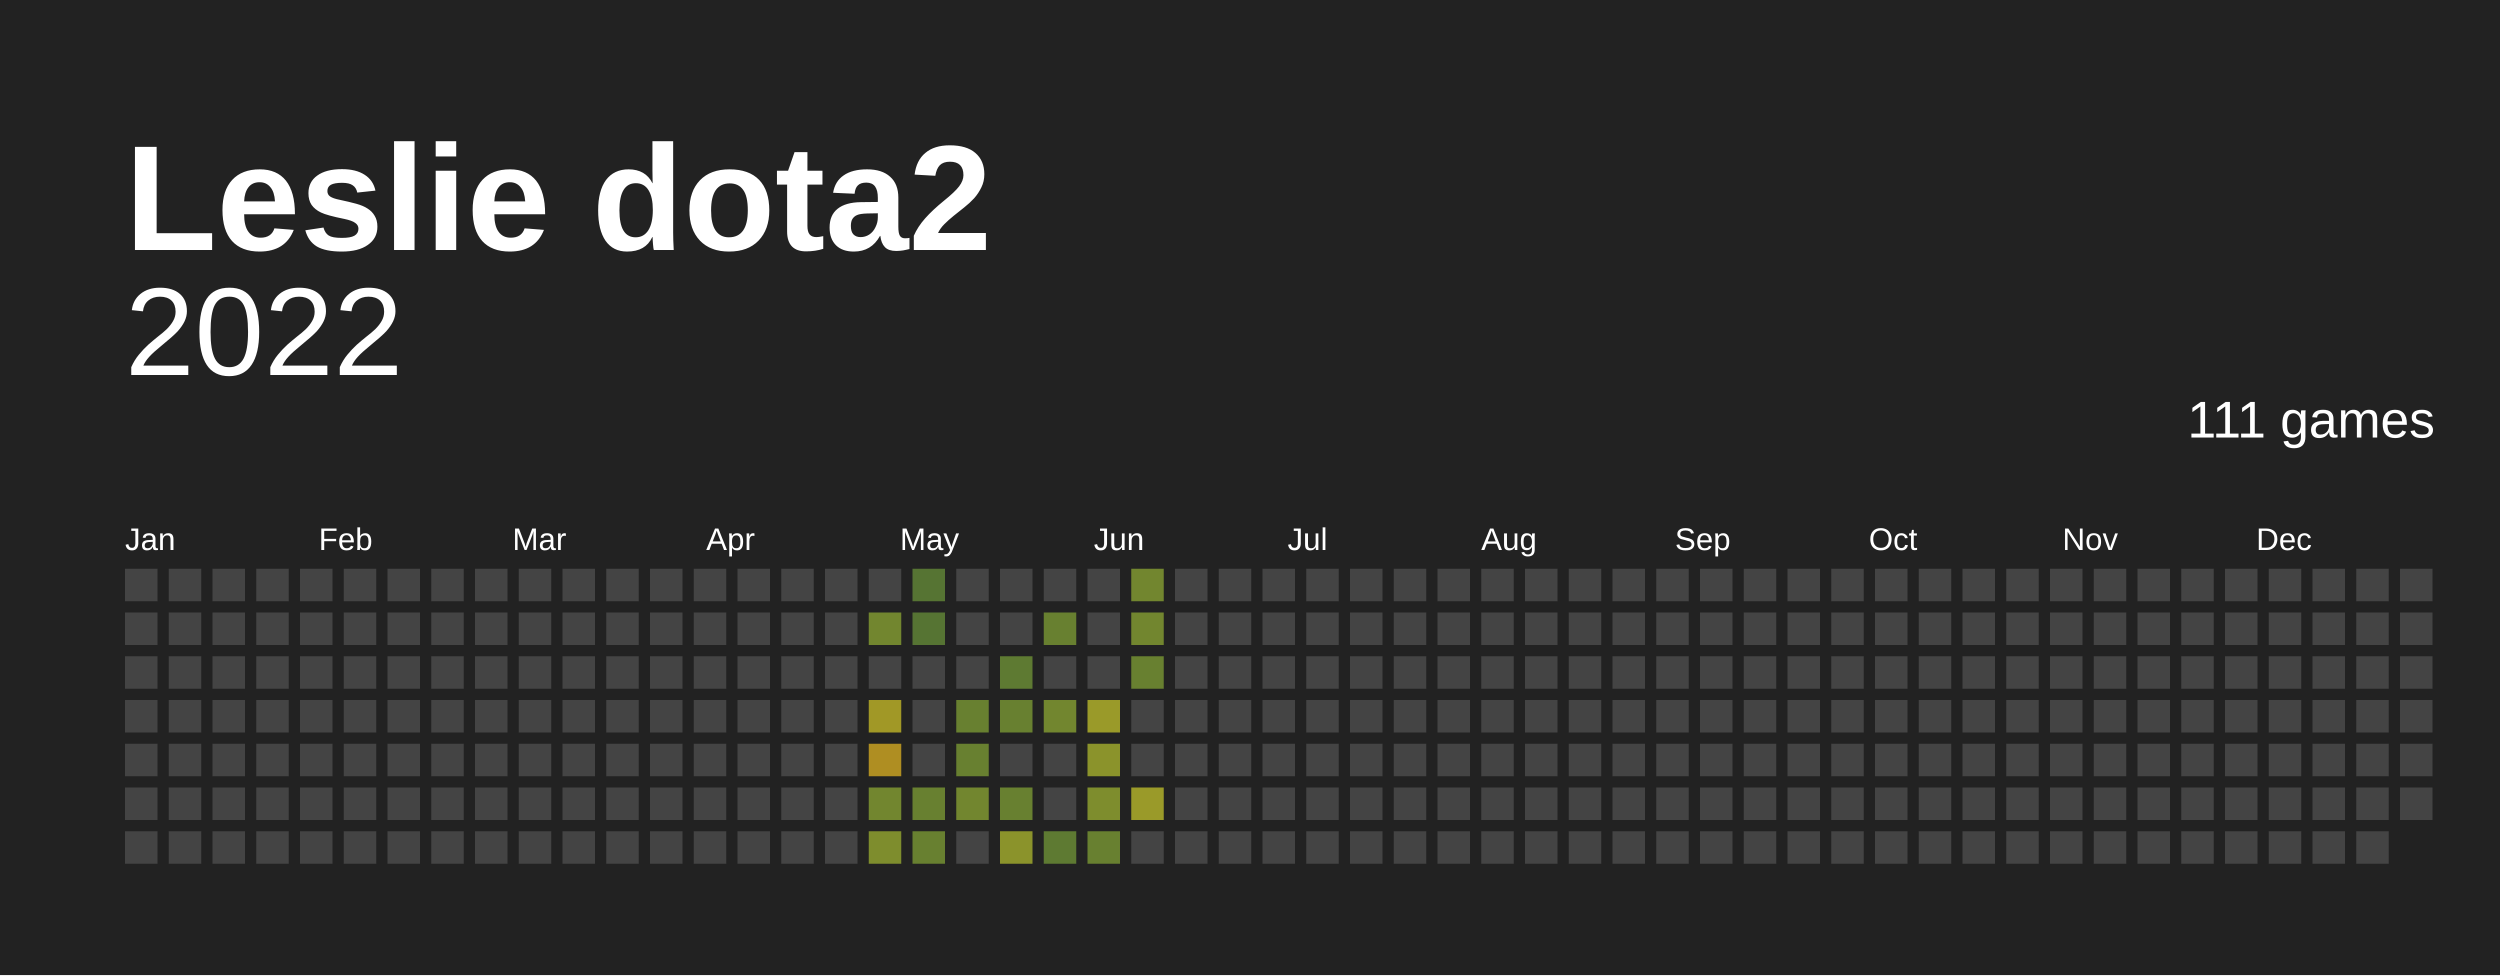
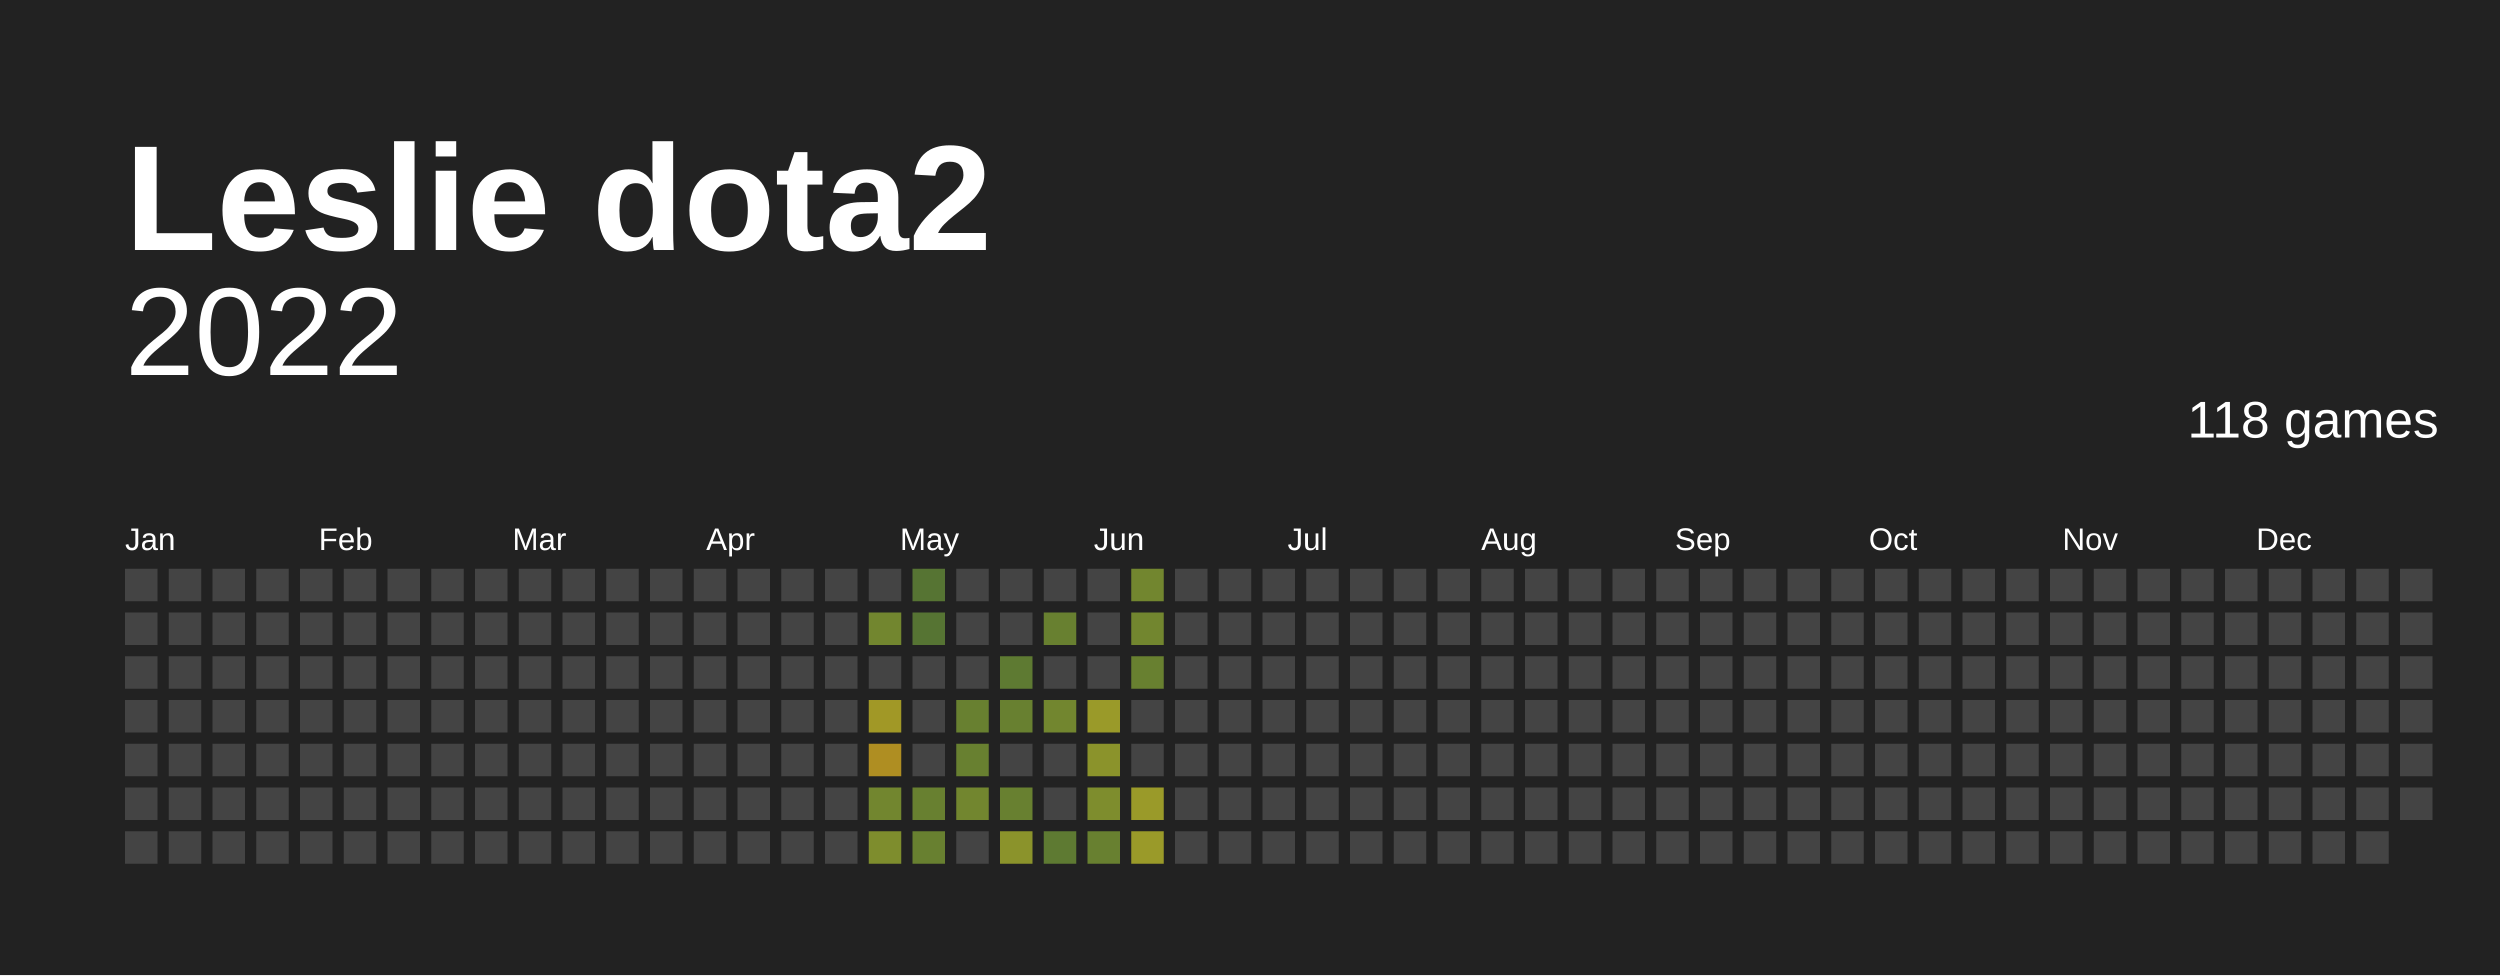
<svg xmlns="http://www.w3.org/2000/svg" baseProfile="full" height="78mm" version="1.1" viewBox="0,0,200,78" width="200mm">
  <defs />
  <rect fill="#222222" height="78" width="200" x="0" y="0" />
  <text fill="#FFFFFF" style="font-size:12px; font-family:Arial; font-weight:bold;" x="10" y="20">Leslie dota2</text>
  <text alignment-baseline="hanging" fill="#FFFFFF" style="font-size:10.0px; font-family:Arial;" x="10" y="30">2022</text>
-   <text alignment-baseline="hanging" fill="#FFFFFF" style="font-size:4.125px; font-family:Arial;" x="175" y="35">111 games</text>
+   <text alignment-baseline="hanging" fill="#FFFFFF" style="font-size:4.125px; font-family:Arial;" x="175" y="35">118 games</text>
  <text fill="#FFFFFF" style="font-size:2.5px; font-family:Arial" x="10.0" y="44">Jan</text>
  <text fill="#FFFFFF" style="font-size:2.5px; font-family:Arial" x="25.5" y="44">Feb</text>
  <text fill="#FFFFFF" style="font-size:2.5px; font-family:Arial" x="41.0" y="44">Mar</text>
  <text fill="#FFFFFF" style="font-size:2.5px; font-family:Arial" x="56.5" y="44">Apr</text>
  <text fill="#FFFFFF" style="font-size:2.5px; font-family:Arial" x="72.0" y="44">May</text>
  <text fill="#FFFFFF" style="font-size:2.5px; font-family:Arial" x="87.5" y="44">Jun</text>
  <text fill="#FFFFFF" style="font-size:2.5px; font-family:Arial" x="103.0" y="44">Jul</text>
  <text fill="#FFFFFF" style="font-size:2.5px; font-family:Arial" x="118.5" y="44">Aug</text>
  <text fill="#FFFFFF" style="font-size:2.5px; font-family:Arial" x="134.0" y="44">Sep</text>
  <text fill="#FFFFFF" style="font-size:2.5px; font-family:Arial" x="149.5" y="44">Oct</text>
  <text fill="#FFFFFF" style="font-size:2.5px; font-family:Arial" x="165.0" y="44">Nov</text>
  <text fill="#FFFFFF" style="font-size:2.5px; font-family:Arial" x="180.5" y="44">Dec</text>
  <rect fill="#444444" height="2.6" width="2.6" x="10.0" y="45.5" />
  <rect fill="#444444" height="2.6" width="2.6" x="10.0" y="49.0" />
  <rect fill="#444444" height="2.6" width="2.6" x="10.0" y="52.5" />
  <rect fill="#444444" height="2.6" width="2.6" x="10.0" y="56.0" />
  <rect fill="#444444" height="2.6" width="2.6" x="10.0" y="59.5" />
  <rect fill="#444444" height="2.6" width="2.6" x="10.0" y="63.0" />
  <rect fill="#444444" height="2.6" width="2.6" x="10.0" y="66.5" />
  <rect fill="#444444" height="2.6" width="2.6" x="13.5" y="45.5" />
  <rect fill="#444444" height="2.6" width="2.6" x="13.5" y="49.0" />
  <rect fill="#444444" height="2.6" width="2.6" x="13.5" y="52.5" />
  <rect fill="#444444" height="2.6" width="2.6" x="13.5" y="56.0" />
  <rect fill="#444444" height="2.6" width="2.6" x="13.5" y="59.5" />
  <rect fill="#444444" height="2.6" width="2.6" x="13.5" y="63.0" />
  <rect fill="#444444" height="2.6" width="2.6" x="13.5" y="66.5" />
  <rect fill="#444444" height="2.6" width="2.6" x="17.0" y="45.5" />
  <rect fill="#444444" height="2.6" width="2.6" x="17.0" y="49.0" />
  <rect fill="#444444" height="2.6" width="2.6" x="17.0" y="52.5" />
  <rect fill="#444444" height="2.6" width="2.6" x="17.0" y="56.0" />
  <rect fill="#444444" height="2.6" width="2.6" x="17.0" y="59.5" />
  <rect fill="#444444" height="2.6" width="2.6" x="17.0" y="63.0" />
  <rect fill="#444444" height="2.6" width="2.6" x="17.0" y="66.5" />
  <rect fill="#444444" height="2.6" width="2.6" x="20.5" y="45.5" />
  <rect fill="#444444" height="2.6" width="2.6" x="20.5" y="49.0" />
  <rect fill="#444444" height="2.6" width="2.6" x="20.5" y="52.5" />
  <rect fill="#444444" height="2.6" width="2.6" x="20.5" y="56.0" />
  <rect fill="#444444" height="2.6" width="2.6" x="20.5" y="59.5" />
  <rect fill="#444444" height="2.6" width="2.6" x="20.5" y="63.0" />
  <rect fill="#444444" height="2.6" width="2.6" x="20.5" y="66.5" />
  <rect fill="#444444" height="2.6" width="2.6" x="24.0" y="45.5" />
  <rect fill="#444444" height="2.6" width="2.6" x="24.0" y="49.0" />
  <rect fill="#444444" height="2.6" width="2.6" x="24.0" y="52.5" />
  <rect fill="#444444" height="2.6" width="2.6" x="24.0" y="56.0" />
  <rect fill="#444444" height="2.6" width="2.6" x="24.0" y="59.5" />
  <rect fill="#444444" height="2.6" width="2.6" x="24.0" y="63.0" />
  <rect fill="#444444" height="2.6" width="2.6" x="24.0" y="66.5" />
  <rect fill="#444444" height="2.6" width="2.6" x="27.5" y="45.5" />
  <rect fill="#444444" height="2.6" width="2.6" x="27.5" y="49.0" />
  <rect fill="#444444" height="2.6" width="2.6" x="27.5" y="52.5" />
  <rect fill="#444444" height="2.6" width="2.6" x="27.5" y="56.0" />
  <rect fill="#444444" height="2.6" width="2.6" x="27.5" y="59.5" />
  <rect fill="#444444" height="2.6" width="2.6" x="27.5" y="63.0" />
  <rect fill="#444444" height="2.6" width="2.6" x="27.5" y="66.5" />
  <rect fill="#444444" height="2.6" width="2.6" x="31.0" y="45.5" />
  <rect fill="#444444" height="2.6" width="2.6" x="31.0" y="49.0" />
  <rect fill="#444444" height="2.6" width="2.6" x="31.0" y="52.5" />
  <rect fill="#444444" height="2.6" width="2.6" x="31.0" y="56.0" />
  <rect fill="#444444" height="2.6" width="2.6" x="31.0" y="59.5" />
  <rect fill="#444444" height="2.6" width="2.6" x="31.0" y="63.0" />
  <rect fill="#444444" height="2.6" width="2.6" x="31.0" y="66.5" />
  <rect fill="#444444" height="2.6" width="2.6" x="34.5" y="45.5" />
  <rect fill="#444444" height="2.6" width="2.6" x="34.5" y="49.0" />
  <rect fill="#444444" height="2.6" width="2.6" x="34.5" y="52.5" />
  <rect fill="#444444" height="2.6" width="2.6" x="34.5" y="56.0" />
  <rect fill="#444444" height="2.6" width="2.6" x="34.5" y="59.5" />
  <rect fill="#444444" height="2.6" width="2.6" x="34.5" y="63.0" />
  <rect fill="#444444" height="2.6" width="2.6" x="34.5" y="66.5" />
  <rect fill="#444444" height="2.6" width="2.6" x="38.0" y="45.5" />
  <rect fill="#444444" height="2.6" width="2.6" x="38.0" y="49.0" />
  <rect fill="#444444" height="2.6" width="2.6" x="38.0" y="52.5" />
  <rect fill="#444444" height="2.6" width="2.6" x="38.0" y="56.0" />
  <rect fill="#444444" height="2.6" width="2.6" x="38.0" y="59.5" />
  <rect fill="#444444" height="2.6" width="2.6" x="38.0" y="63.0" />
  <rect fill="#444444" height="2.6" width="2.6" x="38.0" y="66.5" />
  <rect fill="#444444" height="2.6" width="2.6" x="41.5" y="45.5" />
  <rect fill="#444444" height="2.6" width="2.6" x="41.5" y="49.0" />
  <rect fill="#444444" height="2.6" width="2.6" x="41.5" y="52.5" />
  <rect fill="#444444" height="2.6" width="2.6" x="41.5" y="56.0" />
  <rect fill="#444444" height="2.6" width="2.6" x="41.5" y="59.5" />
  <rect fill="#444444" height="2.6" width="2.6" x="41.5" y="63.0" />
  <rect fill="#444444" height="2.6" width="2.6" x="41.5" y="66.5" />
  <rect fill="#444444" height="2.6" width="2.6" x="45.0" y="45.5" />
  <rect fill="#444444" height="2.6" width="2.6" x="45.0" y="49.0" />
  <rect fill="#444444" height="2.6" width="2.6" x="45.0" y="52.5" />
  <rect fill="#444444" height="2.6" width="2.6" x="45.0" y="56.0" />
  <rect fill="#444444" height="2.6" width="2.6" x="45.0" y="59.5" />
  <rect fill="#444444" height="2.6" width="2.6" x="45.0" y="63.0" />
  <rect fill="#444444" height="2.6" width="2.6" x="45.0" y="66.5" />
  <rect fill="#444444" height="2.6" width="2.6" x="48.5" y="45.5" />
  <rect fill="#444444" height="2.6" width="2.6" x="48.5" y="49.0" />
  <rect fill="#444444" height="2.6" width="2.6" x="48.5" y="52.5" />
  <rect fill="#444444" height="2.6" width="2.6" x="48.5" y="56.0" />
  <rect fill="#444444" height="2.6" width="2.6" x="48.5" y="59.5" />
  <rect fill="#444444" height="2.6" width="2.6" x="48.5" y="63.0" />
  <rect fill="#444444" height="2.6" width="2.6" x="48.5" y="66.5" />
  <rect fill="#444444" height="2.6" width="2.6" x="52.0" y="45.5" />
  <rect fill="#444444" height="2.6" width="2.6" x="52.0" y="49.0" />
  <rect fill="#444444" height="2.6" width="2.6" x="52.0" y="52.5" />
  <rect fill="#444444" height="2.6" width="2.6" x="52.0" y="56.0" />
  <rect fill="#444444" height="2.6" width="2.6" x="52.0" y="59.5" />
  <rect fill="#444444" height="2.6" width="2.6" x="52.0" y="63.0" />
  <rect fill="#444444" height="2.6" width="2.6" x="52.0" y="66.5" />
  <rect fill="#444444" height="2.6" width="2.6" x="55.5" y="45.5" />
  <rect fill="#444444" height="2.6" width="2.6" x="55.5" y="49.0" />
  <rect fill="#444444" height="2.6" width="2.6" x="55.5" y="52.5" />
  <rect fill="#444444" height="2.6" width="2.6" x="55.5" y="56.0" />
  <rect fill="#444444" height="2.6" width="2.6" x="55.5" y="59.5" />
  <rect fill="#444444" height="2.6" width="2.6" x="55.5" y="63.0" />
  <rect fill="#444444" height="2.6" width="2.6" x="55.5" y="66.5" />
  <rect fill="#444444" height="2.6" width="2.6" x="59.0" y="45.5" />
  <rect fill="#444444" height="2.6" width="2.6" x="59.0" y="49.0" />
  <rect fill="#444444" height="2.6" width="2.6" x="59.0" y="52.5" />
  <rect fill="#444444" height="2.6" width="2.6" x="59.0" y="56.0" />
  <rect fill="#444444" height="2.6" width="2.6" x="59.0" y="59.5" />
  <rect fill="#444444" height="2.6" width="2.6" x="59.0" y="63.0" />
  <rect fill="#444444" height="2.6" width="2.6" x="59.0" y="66.5" />
  <rect fill="#444444" height="2.6" width="2.6" x="62.5" y="45.5" />
  <rect fill="#444444" height="2.6" width="2.6" x="62.5" y="49.0" />
  <rect fill="#444444" height="2.6" width="2.6" x="62.5" y="52.5" />
  <rect fill="#444444" height="2.6" width="2.6" x="62.5" y="56.0" />
  <rect fill="#444444" height="2.6" width="2.6" x="62.5" y="59.5" />
  <rect fill="#444444" height="2.6" width="2.6" x="62.5" y="63.0" />
  <rect fill="#444444" height="2.6" width="2.6" x="62.5" y="66.5" />
  <rect fill="#444444" height="2.6" width="2.6" x="66.0" y="45.5" />
  <rect fill="#444444" height="2.6" width="2.6" x="66.0" y="49.0" />
  <rect fill="#444444" height="2.6" width="2.6" x="66.0" y="52.5" />
  <rect fill="#444444" height="2.6" width="2.6" x="66.0" y="56.0" />
  <rect fill="#444444" height="2.6" width="2.6" x="66.0" y="59.5" />
  <rect fill="#444444" height="2.6" width="2.6" x="66.0" y="63.0" />
  <rect fill="#444444" height="2.6" width="2.6" x="66.0" y="66.5" />
  <rect fill="#444444" height="2.6" width="2.6" x="69.5" y="45.5" />
  <rect fill="#72862f" height="2.6" width="2.6" x="69.5" y="49.0" />
  <rect fill="#444444" height="2.6" width="2.6" x="69.5" y="52.5" />
  <rect fill="#a19826" height="2.6" width="2.6" x="69.5" y="56.0" />
  <rect fill="#af8e22" height="2.6" width="2.6" x="69.5" y="59.5" />
  <rect fill="#72862f" height="2.6" width="2.6" x="69.5" y="63.0" />
  <rect fill="#7e8d2d" height="2.6" width="2.6" x="69.5" y="66.5" />
  <rect fill="#567433" height="2.6" width="2.6" x="73.0" y="45.5" />
  <rect fill="#567433" height="2.6" width="2.6" x="73.0" y="49.0" />
  <rect fill="#444444" height="2.6" width="2.6" x="73.0" y="52.5" />
  <rect fill="#444444" height="2.6" width="2.6" x="73.0" y="56.0" />
  <rect fill="#444444" height="2.6" width="2.6" x="73.0" y="59.5" />
  <rect fill="#688030" height="2.6" width="2.6" x="73.0" y="63.0" />
  <rect fill="#688030" height="2.6" width="2.6" x="73.0" y="66.5" />
  <rect fill="#444444" height="2.6" width="2.6" x="76.5" y="45.5" />
  <rect fill="#444444" height="2.6" width="2.6" x="76.5" y="49.0" />
  <rect fill="#444444" height="2.6" width="2.6" x="76.5" y="52.5" />
  <rect fill="#688030" height="2.6" width="2.6" x="76.5" y="56.0" />
  <rect fill="#688030" height="2.6" width="2.6" x="76.5" y="59.5" />
  <rect fill="#72862f" height="2.6" width="2.6" x="76.5" y="63.0" />
  <rect fill="#444444" height="2.6" width="2.6" x="76.5" y="66.5" />
  <rect fill="#444444" height="2.6" width="2.6" x="80.0" y="45.5" />
  <rect fill="#444444" height="2.6" width="2.6" x="80.0" y="49.0" />
  <rect fill="#5e7a32" height="2.6" width="2.6" x="80.0" y="52.5" />
  <rect fill="#688030" height="2.6" width="2.6" x="80.0" y="56.0" />
  <rect fill="#444444" height="2.6" width="2.6" x="80.0" y="59.5" />
  <rect fill="#688030" height="2.6" width="2.6" x="80.0" y="63.0" />
  <rect fill="#8b932b" height="2.6" width="2.6" x="80.0" y="66.5" />
  <rect fill="#444444" height="2.6" width="2.6" x="83.5" y="45.5" />
  <rect fill="#688030" height="2.6" width="2.6" x="83.5" y="49.0" />
  <rect fill="#444444" height="2.6" width="2.6" x="83.5" y="52.5" />
  <rect fill="#72862f" height="2.6" width="2.6" x="83.5" y="56.0" />
  <rect fill="#444444" height="2.6" width="2.6" x="83.5" y="59.5" />
  <rect fill="#444444" height="2.6" width="2.6" x="83.5" y="63.0" />
  <rect fill="#5e7a32" height="2.6" width="2.6" x="83.5" y="66.5" />
  <rect fill="#444444" height="2.6" width="2.6" x="87.0" y="45.5" />
  <rect fill="#444444" height="2.6" width="2.6" x="87.0" y="49.0" />
  <rect fill="#444444" height="2.6" width="2.6" x="87.0" y="52.5" />
  <rect fill="#9a9a29" height="2.6" width="2.6" x="87.0" y="56.0" />
  <rect fill="#8b932b" height="2.6" width="2.6" x="87.0" y="59.5" />
  <rect fill="#7e8d2d" height="2.6" width="2.6" x="87.0" y="63.0" />
  <rect fill="#688030" height="2.6" width="2.6" x="87.0" y="66.5" />
  <rect fill="#72862f" height="2.6" width="2.6" x="90.5" y="45.5" />
  <rect fill="#72862f" height="2.6" width="2.6" x="90.5" y="49.0" />
  <rect fill="#688030" height="2.6" width="2.6" x="90.5" y="52.5" />
  <rect fill="#444444" height="2.6" width="2.6" x="90.5" y="56.0" />
  <rect fill="#444444" height="2.6" width="2.6" x="90.5" y="59.5" />
  <rect fill="#9a9a29" height="2.6" width="2.6" x="90.5" y="63.0" />
-   <rect fill="#444444" height="2.6" width="2.6" x="90.5" y="66.5" />
+   <rect fill="#9a9a29" height="2.6" width="2.6" x="90.5" y="66.5" />
  <rect fill="#444444" height="2.6" width="2.6" x="94.0" y="45.5" />
  <rect fill="#444444" height="2.6" width="2.6" x="94.0" y="49.0" />
  <rect fill="#444444" height="2.6" width="2.6" x="94.0" y="52.5" />
  <rect fill="#444444" height="2.6" width="2.6" x="94.0" y="56.0" />
  <rect fill="#444444" height="2.6" width="2.6" x="94.0" y="59.5" />
  <rect fill="#444444" height="2.6" width="2.6" x="94.0" y="63.0" />
  <rect fill="#444444" height="2.6" width="2.6" x="94.0" y="66.5" />
  <rect fill="#444444" height="2.6" width="2.6" x="97.5" y="45.5" />
  <rect fill="#444444" height="2.6" width="2.6" x="97.5" y="49.0" />
  <rect fill="#444444" height="2.6" width="2.6" x="97.5" y="52.5" />
  <rect fill="#444444" height="2.6" width="2.6" x="97.5" y="56.0" />
  <rect fill="#444444" height="2.6" width="2.6" x="97.5" y="59.5" />
  <rect fill="#444444" height="2.6" width="2.6" x="97.5" y="63.0" />
  <rect fill="#444444" height="2.6" width="2.6" x="97.5" y="66.5" />
  <rect fill="#444444" height="2.6" width="2.6" x="101.0" y="45.5" />
  <rect fill="#444444" height="2.6" width="2.6" x="101.0" y="49.0" />
  <rect fill="#444444" height="2.6" width="2.6" x="101.0" y="52.5" />
  <rect fill="#444444" height="2.6" width="2.6" x="101.0" y="56.0" />
  <rect fill="#444444" height="2.6" width="2.6" x="101.0" y="59.5" />
  <rect fill="#444444" height="2.6" width="2.6" x="101.0" y="63.0" />
  <rect fill="#444444" height="2.6" width="2.6" x="101.0" y="66.5" />
  <rect fill="#444444" height="2.6" width="2.6" x="104.5" y="45.5" />
  <rect fill="#444444" height="2.6" width="2.6" x="104.5" y="49.0" />
  <rect fill="#444444" height="2.6" width="2.6" x="104.5" y="52.5" />
  <rect fill="#444444" height="2.6" width="2.6" x="104.5" y="56.0" />
  <rect fill="#444444" height="2.6" width="2.6" x="104.5" y="59.5" />
  <rect fill="#444444" height="2.6" width="2.6" x="104.5" y="63.0" />
  <rect fill="#444444" height="2.6" width="2.6" x="104.5" y="66.5" />
  <rect fill="#444444" height="2.6" width="2.6" x="108.0" y="45.5" />
  <rect fill="#444444" height="2.6" width="2.6" x="108.0" y="49.0" />
  <rect fill="#444444" height="2.6" width="2.6" x="108.0" y="52.5" />
  <rect fill="#444444" height="2.6" width="2.6" x="108.0" y="56.0" />
  <rect fill="#444444" height="2.6" width="2.6" x="108.0" y="59.5" />
  <rect fill="#444444" height="2.6" width="2.6" x="108.0" y="63.0" />
  <rect fill="#444444" height="2.6" width="2.6" x="108.0" y="66.5" />
  <rect fill="#444444" height="2.6" width="2.6" x="111.5" y="45.5" />
  <rect fill="#444444" height="2.6" width="2.6" x="111.5" y="49.0" />
  <rect fill="#444444" height="2.6" width="2.6" x="111.5" y="52.5" />
  <rect fill="#444444" height="2.6" width="2.6" x="111.5" y="56.0" />
  <rect fill="#444444" height="2.6" width="2.6" x="111.5" y="59.5" />
  <rect fill="#444444" height="2.6" width="2.6" x="111.5" y="63.0" />
  <rect fill="#444444" height="2.6" width="2.6" x="111.5" y="66.5" />
  <rect fill="#444444" height="2.6" width="2.6" x="115.0" y="45.5" />
  <rect fill="#444444" height="2.6" width="2.6" x="115.0" y="49.0" />
  <rect fill="#444444" height="2.6" width="2.6" x="115.0" y="52.5" />
  <rect fill="#444444" height="2.6" width="2.6" x="115.0" y="56.0" />
  <rect fill="#444444" height="2.6" width="2.6" x="115.0" y="59.5" />
  <rect fill="#444444" height="2.6" width="2.6" x="115.0" y="63.0" />
  <rect fill="#444444" height="2.6" width="2.6" x="115.0" y="66.5" />
  <rect fill="#444444" height="2.6" width="2.6" x="118.5" y="45.5" />
  <rect fill="#444444" height="2.6" width="2.6" x="118.5" y="49.0" />
  <rect fill="#444444" height="2.6" width="2.6" x="118.5" y="52.5" />
  <rect fill="#444444" height="2.6" width="2.6" x="118.5" y="56.0" />
  <rect fill="#444444" height="2.6" width="2.6" x="118.5" y="59.5" />
  <rect fill="#444444" height="2.6" width="2.6" x="118.5" y="63.0" />
  <rect fill="#444444" height="2.6" width="2.6" x="118.5" y="66.5" />
  <rect fill="#444444" height="2.6" width="2.6" x="122.0" y="45.5" />
  <rect fill="#444444" height="2.6" width="2.6" x="122.0" y="49.0" />
  <rect fill="#444444" height="2.6" width="2.6" x="122.0" y="52.5" />
  <rect fill="#444444" height="2.6" width="2.6" x="122.0" y="56.0" />
  <rect fill="#444444" height="2.6" width="2.6" x="122.0" y="59.5" />
  <rect fill="#444444" height="2.6" width="2.6" x="122.0" y="63.0" />
  <rect fill="#444444" height="2.6" width="2.6" x="122.0" y="66.5" />
  <rect fill="#444444" height="2.6" width="2.6" x="125.5" y="45.5" />
  <rect fill="#444444" height="2.6" width="2.6" x="125.5" y="49.0" />
  <rect fill="#444444" height="2.6" width="2.6" x="125.5" y="52.5" />
  <rect fill="#444444" height="2.6" width="2.6" x="125.5" y="56.0" />
  <rect fill="#444444" height="2.6" width="2.6" x="125.5" y="59.5" />
  <rect fill="#444444" height="2.6" width="2.6" x="125.5" y="63.0" />
  <rect fill="#444444" height="2.6" width="2.6" x="125.5" y="66.5" />
  <rect fill="#444444" height="2.6" width="2.6" x="129.0" y="45.5" />
  <rect fill="#444444" height="2.6" width="2.6" x="129.0" y="49.0" />
  <rect fill="#444444" height="2.6" width="2.6" x="129.0" y="52.5" />
  <rect fill="#444444" height="2.6" width="2.6" x="129.0" y="56.0" />
  <rect fill="#444444" height="2.6" width="2.6" x="129.0" y="59.5" />
  <rect fill="#444444" height="2.6" width="2.6" x="129.0" y="63.0" />
  <rect fill="#444444" height="2.6" width="2.6" x="129.0" y="66.5" />
  <rect fill="#444444" height="2.6" width="2.6" x="132.5" y="45.5" />
  <rect fill="#444444" height="2.6" width="2.6" x="132.5" y="49.0" />
  <rect fill="#444444" height="2.6" width="2.6" x="132.5" y="52.5" />
  <rect fill="#444444" height="2.6" width="2.6" x="132.5" y="56.0" />
  <rect fill="#444444" height="2.6" width="2.6" x="132.5" y="59.5" />
  <rect fill="#444444" height="2.6" width="2.6" x="132.5" y="63.0" />
  <rect fill="#444444" height="2.6" width="2.6" x="132.5" y="66.5" />
  <rect fill="#444444" height="2.6" width="2.6" x="136.0" y="45.5" />
  <rect fill="#444444" height="2.6" width="2.6" x="136.0" y="49.0" />
  <rect fill="#444444" height="2.6" width="2.6" x="136.0" y="52.5" />
  <rect fill="#444444" height="2.6" width="2.6" x="136.0" y="56.0" />
  <rect fill="#444444" height="2.6" width="2.6" x="136.0" y="59.5" />
  <rect fill="#444444" height="2.6" width="2.6" x="136.0" y="63.0" />
  <rect fill="#444444" height="2.6" width="2.6" x="136.0" y="66.5" />
  <rect fill="#444444" height="2.6" width="2.6" x="139.5" y="45.5" />
  <rect fill="#444444" height="2.6" width="2.6" x="139.5" y="49.0" />
  <rect fill="#444444" height="2.6" width="2.6" x="139.5" y="52.5" />
  <rect fill="#444444" height="2.6" width="2.6" x="139.5" y="56.0" />
  <rect fill="#444444" height="2.6" width="2.6" x="139.5" y="59.5" />
  <rect fill="#444444" height="2.6" width="2.6" x="139.5" y="63.0" />
  <rect fill="#444444" height="2.6" width="2.6" x="139.5" y="66.5" />
  <rect fill="#444444" height="2.6" width="2.6" x="143.0" y="45.5" />
  <rect fill="#444444" height="2.6" width="2.6" x="143.0" y="49.0" />
  <rect fill="#444444" height="2.6" width="2.6" x="143.0" y="52.5" />
  <rect fill="#444444" height="2.6" width="2.6" x="143.0" y="56.0" />
  <rect fill="#444444" height="2.6" width="2.6" x="143.0" y="59.5" />
  <rect fill="#444444" height="2.6" width="2.6" x="143.0" y="63.0" />
  <rect fill="#444444" height="2.6" width="2.6" x="143.0" y="66.5" />
  <rect fill="#444444" height="2.6" width="2.6" x="146.5" y="45.5" />
  <rect fill="#444444" height="2.6" width="2.6" x="146.5" y="49.0" />
  <rect fill="#444444" height="2.6" width="2.6" x="146.5" y="52.5" />
  <rect fill="#444444" height="2.6" width="2.6" x="146.5" y="56.0" />
  <rect fill="#444444" height="2.6" width="2.6" x="146.5" y="59.5" />
  <rect fill="#444444" height="2.6" width="2.6" x="146.5" y="63.0" />
  <rect fill="#444444" height="2.6" width="2.6" x="146.5" y="66.5" />
  <rect fill="#444444" height="2.6" width="2.6" x="150.0" y="45.5" />
  <rect fill="#444444" height="2.6" width="2.6" x="150.0" y="49.0" />
  <rect fill="#444444" height="2.6" width="2.6" x="150.0" y="52.5" />
  <rect fill="#444444" height="2.6" width="2.6" x="150.0" y="56.0" />
  <rect fill="#444444" height="2.6" width="2.6" x="150.0" y="59.5" />
  <rect fill="#444444" height="2.6" width="2.6" x="150.0" y="63.0" />
  <rect fill="#444444" height="2.6" width="2.6" x="150.0" y="66.5" />
  <rect fill="#444444" height="2.6" width="2.6" x="153.5" y="45.5" />
  <rect fill="#444444" height="2.6" width="2.6" x="153.5" y="49.0" />
  <rect fill="#444444" height="2.6" width="2.6" x="153.5" y="52.5" />
  <rect fill="#444444" height="2.6" width="2.6" x="153.5" y="56.0" />
  <rect fill="#444444" height="2.6" width="2.6" x="153.5" y="59.5" />
  <rect fill="#444444" height="2.6" width="2.6" x="153.5" y="63.0" />
  <rect fill="#444444" height="2.6" width="2.6" x="153.5" y="66.5" />
  <rect fill="#444444" height="2.6" width="2.6" x="157.0" y="45.5" />
  <rect fill="#444444" height="2.6" width="2.6" x="157.0" y="49.0" />
  <rect fill="#444444" height="2.6" width="2.6" x="157.0" y="52.5" />
  <rect fill="#444444" height="2.6" width="2.6" x="157.0" y="56.0" />
  <rect fill="#444444" height="2.6" width="2.6" x="157.0" y="59.5" />
  <rect fill="#444444" height="2.6" width="2.6" x="157.0" y="63.0" />
  <rect fill="#444444" height="2.6" width="2.6" x="157.0" y="66.5" />
  <rect fill="#444444" height="2.6" width="2.6" x="160.5" y="45.5" />
  <rect fill="#444444" height="2.6" width="2.6" x="160.5" y="49.0" />
  <rect fill="#444444" height="2.6" width="2.6" x="160.5" y="52.5" />
  <rect fill="#444444" height="2.6" width="2.6" x="160.5" y="56.0" />
  <rect fill="#444444" height="2.6" width="2.6" x="160.5" y="59.5" />
  <rect fill="#444444" height="2.6" width="2.6" x="160.5" y="63.0" />
  <rect fill="#444444" height="2.6" width="2.6" x="160.5" y="66.5" />
  <rect fill="#444444" height="2.6" width="2.6" x="164.0" y="45.5" />
  <rect fill="#444444" height="2.6" width="2.6" x="164.0" y="49.0" />
  <rect fill="#444444" height="2.6" width="2.6" x="164.0" y="52.5" />
  <rect fill="#444444" height="2.6" width="2.6" x="164.0" y="56.0" />
  <rect fill="#444444" height="2.6" width="2.6" x="164.0" y="59.5" />
  <rect fill="#444444" height="2.6" width="2.6" x="164.0" y="63.0" />
  <rect fill="#444444" height="2.6" width="2.6" x="164.0" y="66.5" />
  <rect fill="#444444" height="2.6" width="2.6" x="167.5" y="45.5" />
  <rect fill="#444444" height="2.6" width="2.6" x="167.5" y="49.0" />
  <rect fill="#444444" height="2.6" width="2.6" x="167.5" y="52.5" />
  <rect fill="#444444" height="2.6" width="2.6" x="167.5" y="56.0" />
  <rect fill="#444444" height="2.6" width="2.6" x="167.5" y="59.5" />
  <rect fill="#444444" height="2.6" width="2.6" x="167.5" y="63.0" />
  <rect fill="#444444" height="2.6" width="2.6" x="167.5" y="66.5" />
  <rect fill="#444444" height="2.6" width="2.6" x="171.0" y="45.5" />
  <rect fill="#444444" height="2.6" width="2.6" x="171.0" y="49.0" />
  <rect fill="#444444" height="2.6" width="2.6" x="171.0" y="52.5" />
  <rect fill="#444444" height="2.6" width="2.6" x="171.0" y="56.0" />
  <rect fill="#444444" height="2.6" width="2.6" x="171.0" y="59.5" />
  <rect fill="#444444" height="2.6" width="2.6" x="171.0" y="63.0" />
  <rect fill="#444444" height="2.6" width="2.6" x="171.0" y="66.5" />
  <rect fill="#444444" height="2.6" width="2.6" x="174.5" y="45.5" />
  <rect fill="#444444" height="2.6" width="2.6" x="174.5" y="49.0" />
  <rect fill="#444444" height="2.6" width="2.6" x="174.5" y="52.5" />
  <rect fill="#444444" height="2.6" width="2.6" x="174.5" y="56.0" />
  <rect fill="#444444" height="2.6" width="2.6" x="174.5" y="59.5" />
  <rect fill="#444444" height="2.6" width="2.6" x="174.5" y="63.0" />
  <rect fill="#444444" height="2.6" width="2.6" x="174.5" y="66.5" />
  <rect fill="#444444" height="2.6" width="2.6" x="178.0" y="45.5" />
  <rect fill="#444444" height="2.6" width="2.6" x="178.0" y="49.0" />
  <rect fill="#444444" height="2.6" width="2.6" x="178.0" y="52.5" />
  <rect fill="#444444" height="2.6" width="2.6" x="178.0" y="56.0" />
  <rect fill="#444444" height="2.6" width="2.6" x="178.0" y="59.5" />
  <rect fill="#444444" height="2.6" width="2.6" x="178.0" y="63.0" />
  <rect fill="#444444" height="2.6" width="2.6" x="178.0" y="66.5" />
  <rect fill="#444444" height="2.6" width="2.6" x="181.5" y="45.5" />
  <rect fill="#444444" height="2.6" width="2.6" x="181.5" y="49.0" />
  <rect fill="#444444" height="2.6" width="2.6" x="181.5" y="52.5" />
  <rect fill="#444444" height="2.6" width="2.6" x="181.5" y="56.0" />
  <rect fill="#444444" height="2.6" width="2.6" x="181.5" y="59.5" />
  <rect fill="#444444" height="2.6" width="2.6" x="181.5" y="63.0" />
  <rect fill="#444444" height="2.6" width="2.6" x="181.5" y="66.5" />
  <rect fill="#444444" height="2.6" width="2.6" x="185.0" y="45.5" />
  <rect fill="#444444" height="2.6" width="2.6" x="185.0" y="49.0" />
  <rect fill="#444444" height="2.6" width="2.6" x="185.0" y="52.5" />
  <rect fill="#444444" height="2.6" width="2.6" x="185.0" y="56.0" />
  <rect fill="#444444" height="2.6" width="2.6" x="185.0" y="59.5" />
  <rect fill="#444444" height="2.6" width="2.6" x="185.0" y="63.0" />
  <rect fill="#444444" height="2.6" width="2.6" x="185.0" y="66.5" />
  <rect fill="#444444" height="2.6" width="2.6" x="188.5" y="45.5" />
  <rect fill="#444444" height="2.6" width="2.6" x="188.5" y="49.0" />
  <rect fill="#444444" height="2.6" width="2.6" x="188.5" y="52.5" />
  <rect fill="#444444" height="2.6" width="2.6" x="188.5" y="56.0" />
  <rect fill="#444444" height="2.6" width="2.6" x="188.5" y="59.5" />
  <rect fill="#444444" height="2.6" width="2.6" x="188.5" y="63.0" />
  <rect fill="#444444" height="2.6" width="2.6" x="188.5" y="66.5" />
  <rect fill="#444444" height="2.6" width="2.6" x="192.0" y="45.5" />
  <rect fill="#444444" height="2.6" width="2.6" x="192.0" y="49.0" />
  <rect fill="#444444" height="2.6" width="2.6" x="192.0" y="52.5" />
  <rect fill="#444444" height="2.6" width="2.6" x="192.0" y="56.0" />
  <rect fill="#444444" height="2.6" width="2.6" x="192.0" y="59.5" />
  <rect fill="#444444" height="2.6" width="2.6" x="192.0" y="63.0" />
</svg>
